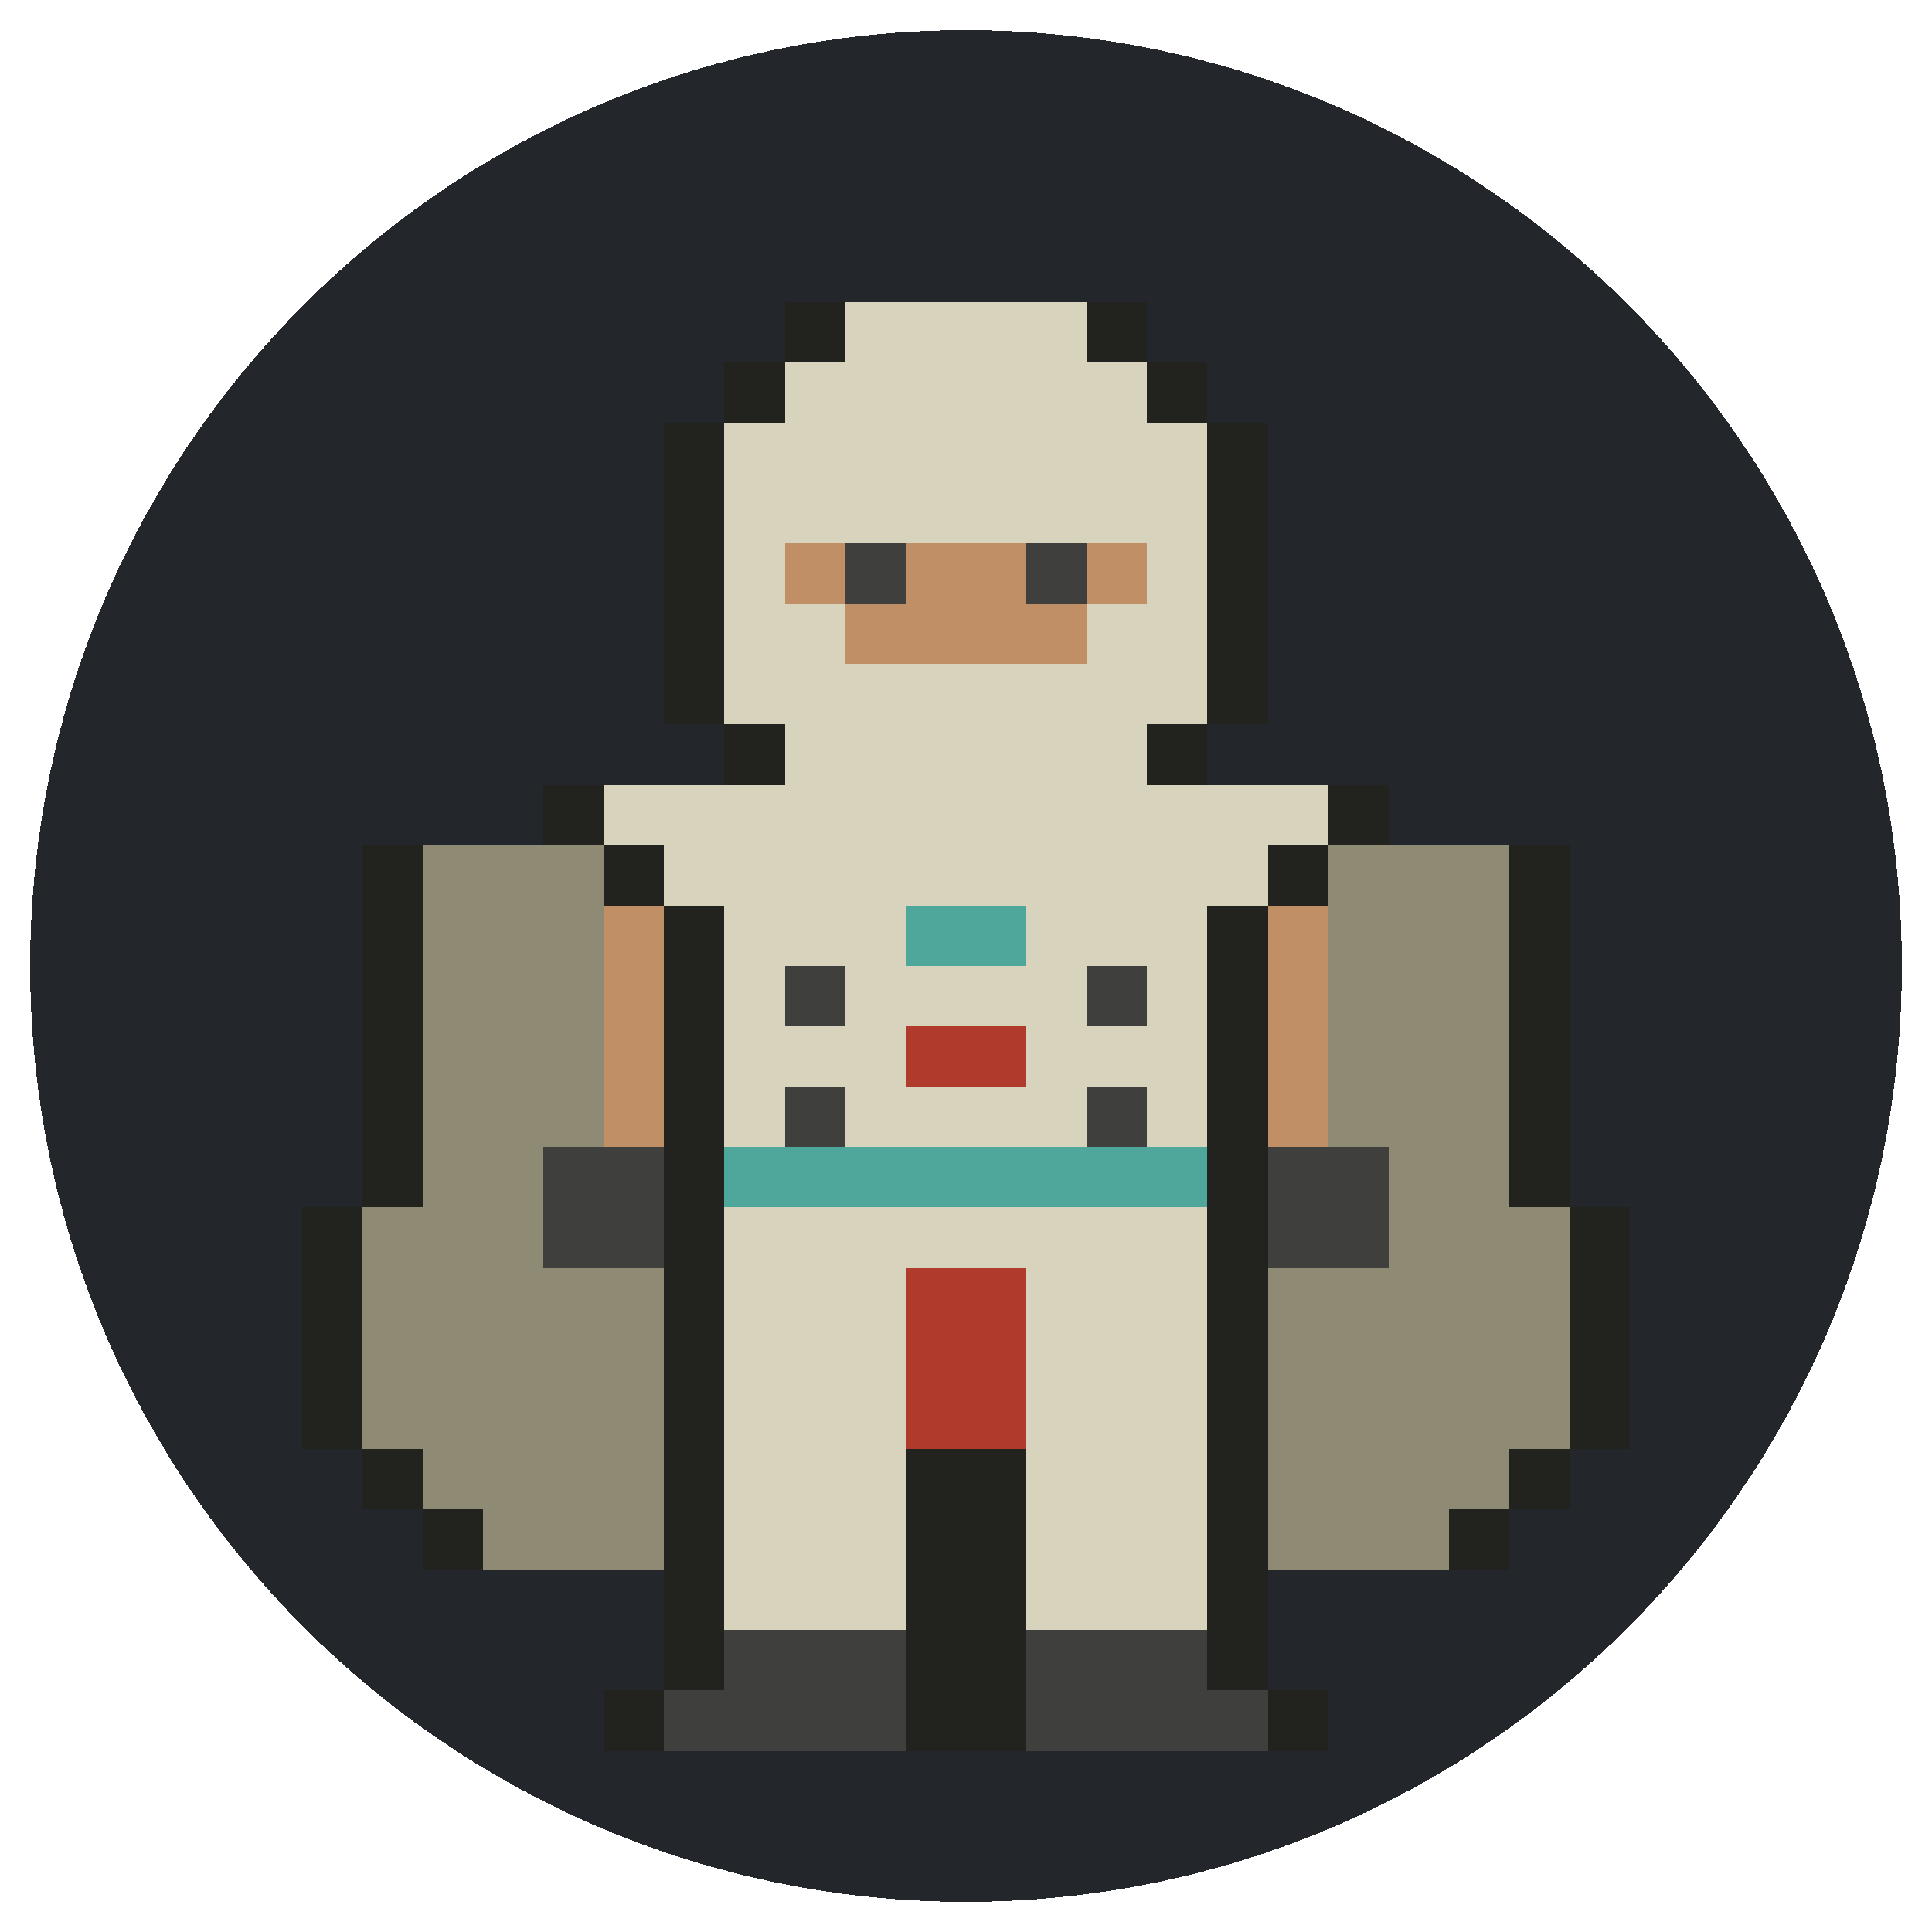
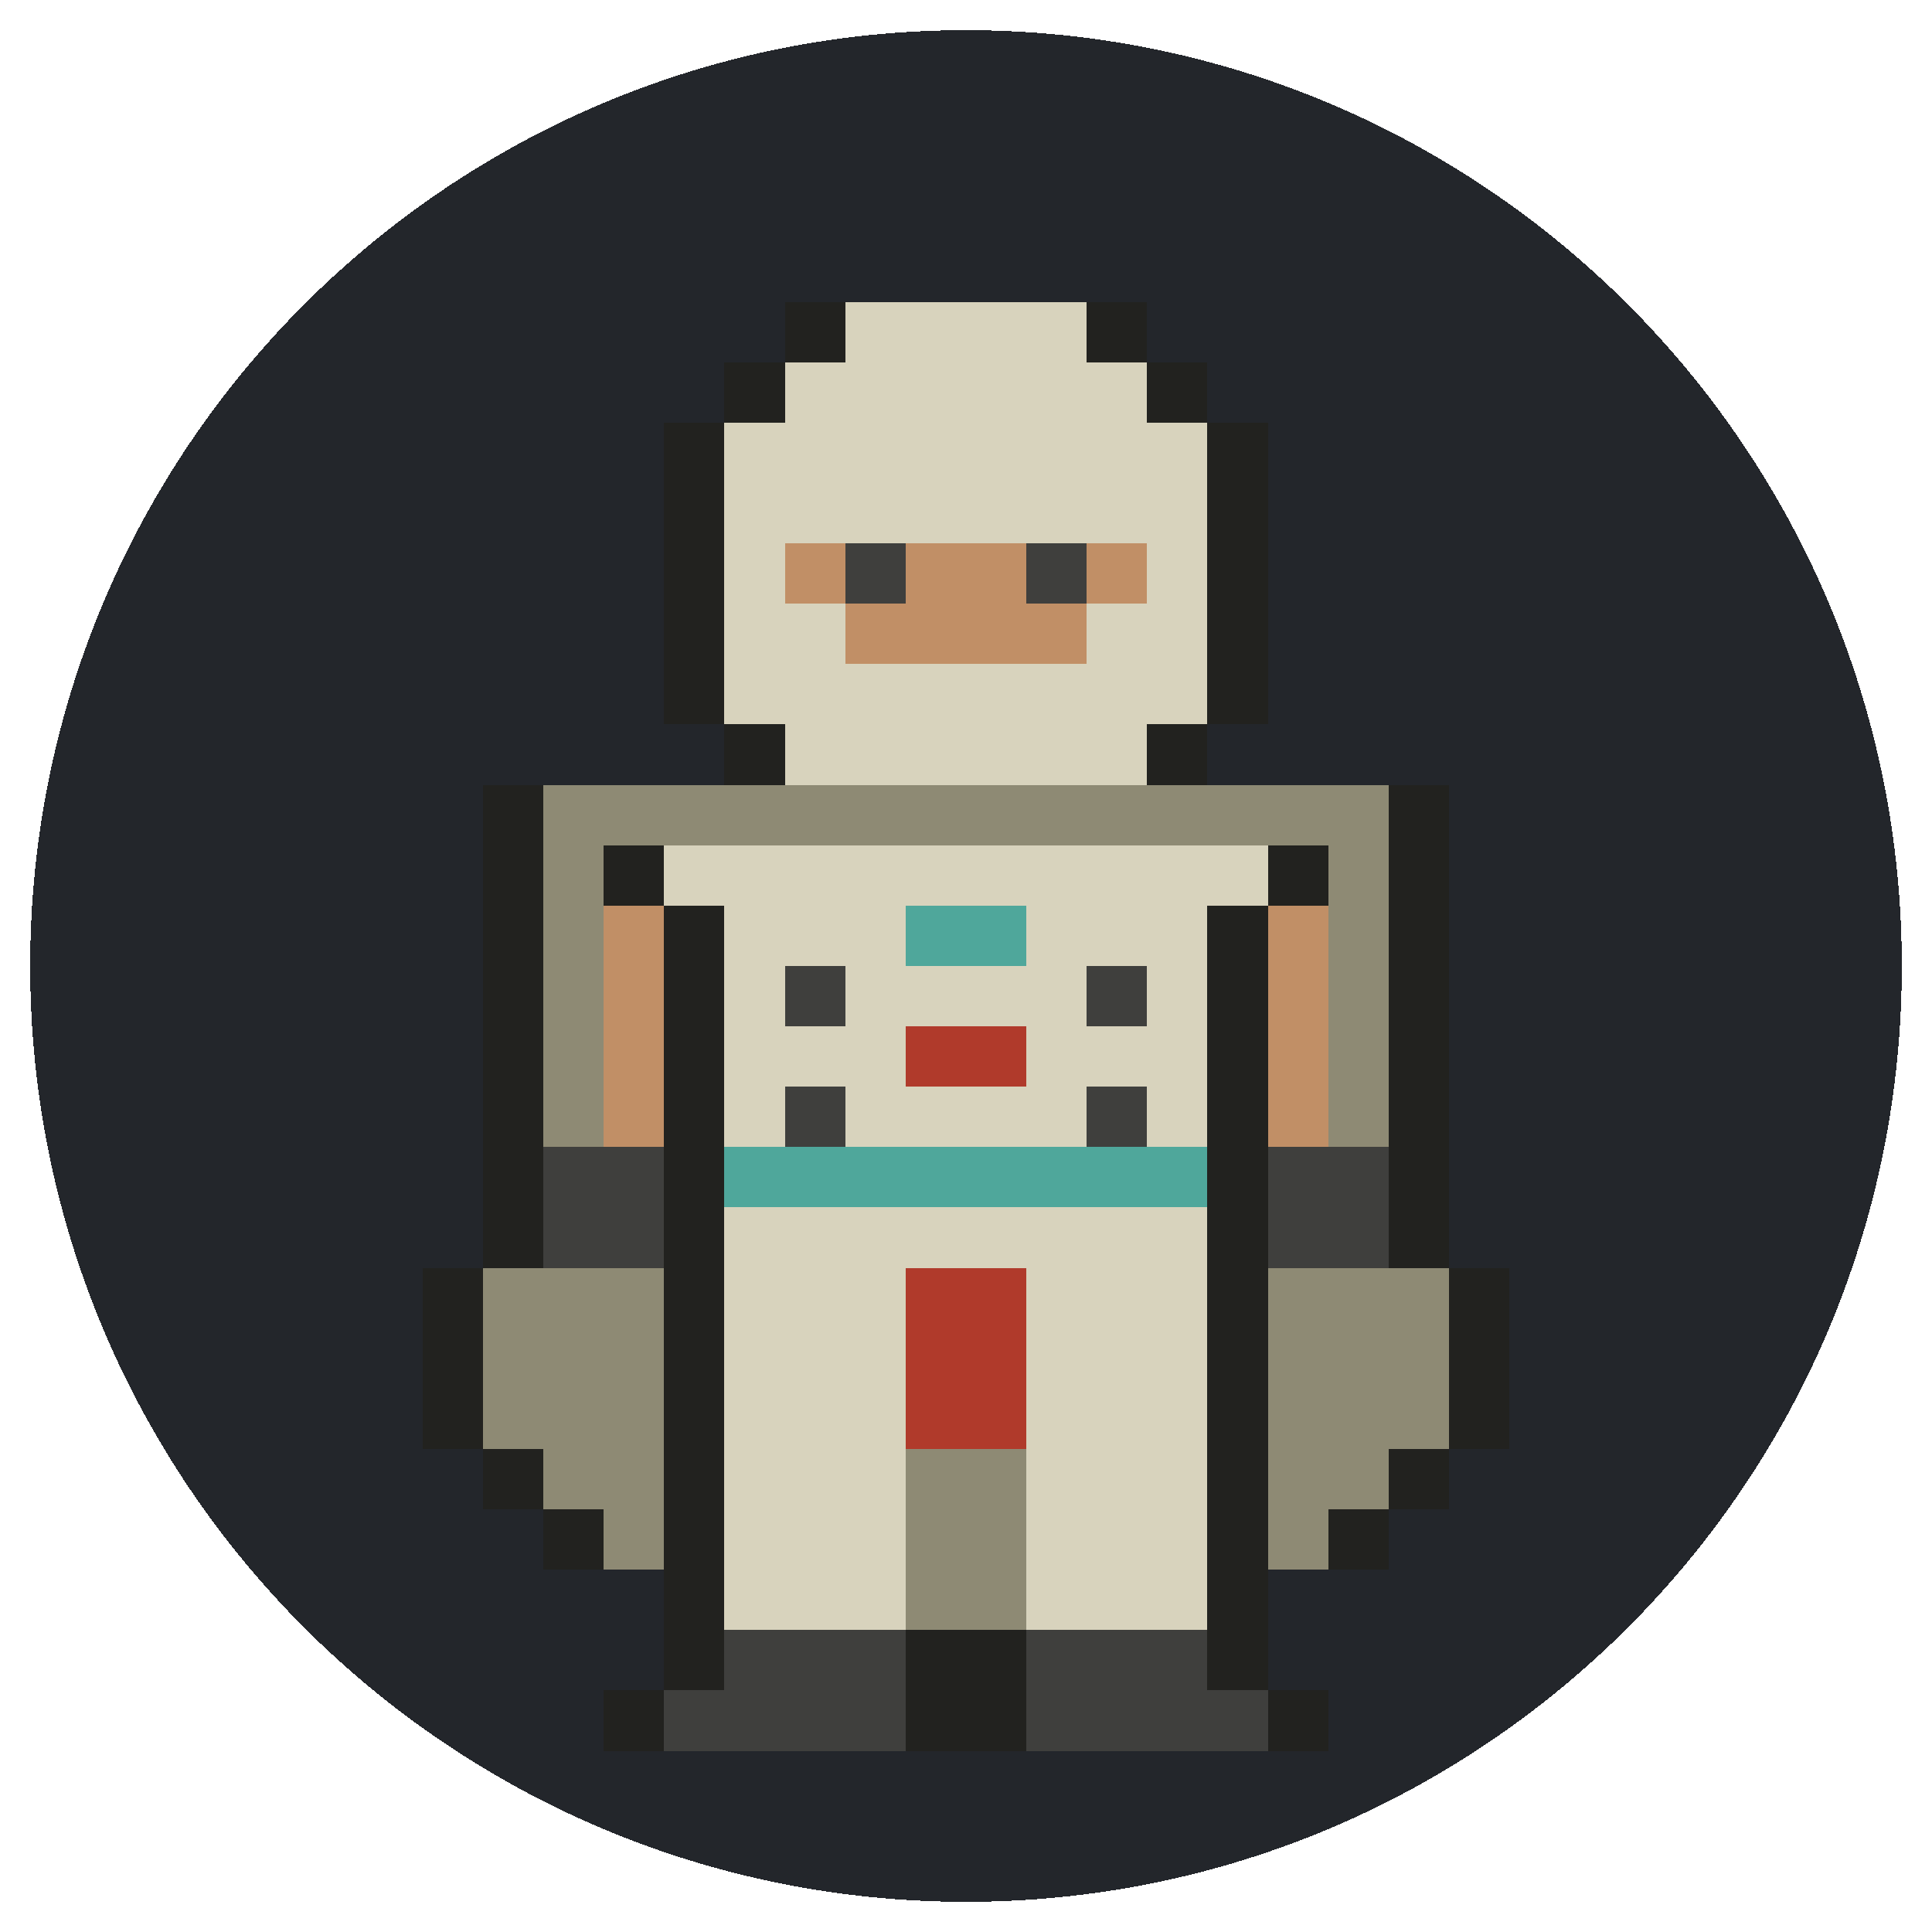
<svg xmlns="http://www.w3.org/2000/svg" viewBox="0 0 32 32" width="32" height="32" shape-rendering="crispEdges" role="img" aria-label="Graceful Shell">
  <circle cx="16" cy="16" r="15.5" fill="#23262b" />
  <rect x="13" y="5" width="1" height="1" fill="#22221f" />
  <rect x="14" y="5" width="4" height="1" fill="#d8d3bd" />
  <rect x="18" y="5" width="1" height="1" fill="#22221f" />
  <rect x="12" y="6" width="1" height="1" fill="#22221f" />
  <rect x="13" y="6" width="6" height="1" fill="#d8d3bd" />
  <rect x="19" y="6" width="1" height="1" fill="#22221f" />
  <rect x="11" y="7" width="1" height="1" fill="#22221f" />
  <rect x="12" y="7" width="8" height="1" fill="#d8d3bd" />
  <rect x="20" y="7" width="1" height="1" fill="#22221f" />
  <rect x="11" y="8" width="1" height="1" fill="#22221f" />
  <rect x="12" y="8" width="8" height="1" fill="#d8d3bd" />
  <rect x="20" y="8" width="1" height="1" fill="#22221f" />
  <rect x="11" y="9" width="1" height="1" fill="#22221f" />
  <rect x="12" y="9" width="1" height="1" fill="#d8d3bd" />
  <rect x="13" y="9" width="1" height="1" fill="#c18f66" />
  <rect x="14" y="9" width="1" height="1" fill="#3f3f3d" />
  <rect x="15" y="9" width="2" height="1" fill="#c18f66" />
  <rect x="17" y="9" width="1" height="1" fill="#3f3f3d" />
  <rect x="18" y="9" width="1" height="1" fill="#c18f66" />
  <rect x="19" y="9" width="1" height="1" fill="#d8d3bd" />
  <rect x="20" y="9" width="1" height="1" fill="#22221f" />
  <rect x="11" y="10" width="1" height="1" fill="#22221f" />
  <rect x="12" y="10" width="2" height="1" fill="#d8d3bd" />
  <rect x="14" y="10" width="4" height="1" fill="#c18f66" />
  <rect x="18" y="10" width="2" height="1" fill="#d8d3bd" />
  <rect x="20" y="10" width="1" height="1" fill="#22221f" />
  <rect x="11" y="11" width="1" height="1" fill="#22221f" />
  <rect x="12" y="11" width="8" height="1" fill="#d8d3bd" />
  <rect x="20" y="11" width="1" height="1" fill="#22221f" />
  <rect x="12" y="12" width="1" height="1" fill="#22221f" />
  <rect x="13" y="12" width="6" height="1" fill="#d8d3bd" />
  <rect x="19" y="12" width="1" height="1" fill="#22221f" />
-   <rect x="9" y="13" width="1" height="1" fill="#22221f" />
-   <rect x="10" y="13" width="12" height="1" fill="#d8d3bd" />
-   <rect x="22" y="13" width="1" height="1" fill="#22221f" />
-   <rect x="6" y="14" width="1" height="1" fill="#22221f" />
-   <rect x="7" y="14" width="3" height="1" fill="#8e8a74" />
+   <rect x="8" y="13" width="1" height="1" fill="#22221f" />
+   <rect x="9" y="13" width="14" height="1" fill="#8e8a74" />
+   <rect x="23" y="13" width="1" height="1" fill="#22221f" />
+   <rect x="8" y="14" width="1" height="1" fill="#22221f" />
+   <rect x="9" y="14" width="1" height="1" fill="#8e8a74" />
  <rect x="10" y="14" width="1" height="1" fill="#22221f" />
  <rect x="11" y="14" width="10" height="1" fill="#d8d3bd" />
  <rect x="21" y="14" width="1" height="1" fill="#22221f" />
-   <rect x="22" y="14" width="3" height="1" fill="#8e8a74" />
-   <rect x="25" y="14" width="1" height="1" fill="#22221f" />
-   <rect x="6" y="15" width="1" height="1" fill="#22221f" />
-   <rect x="7" y="15" width="3" height="1" fill="#8e8a74" />
+   <rect x="22" y="14" width="1" height="1" fill="#8e8a74" />
+   <rect x="23" y="14" width="1" height="1" fill="#22221f" />
+   <rect x="8" y="15" width="1" height="1" fill="#22221f" />
+   <rect x="9" y="15" width="1" height="1" fill="#8e8a74" />
  <rect x="10" y="15" width="1" height="1" fill="#c18f66" />
  <rect x="11" y="15" width="1" height="1" fill="#22221f" />
  <rect x="12" y="15" width="3" height="1" fill="#d8d3bd" />
  <rect x="15" y="15" width="2" height="1" fill="#4fa79b" />
  <rect x="17" y="15" width="3" height="1" fill="#d8d3bd" />
  <rect x="20" y="15" width="1" height="1" fill="#22221f" />
  <rect x="21" y="15" width="1" height="1" fill="#c18f66" />
-   <rect x="22" y="15" width="3" height="1" fill="#8e8a74" />
-   <rect x="25" y="15" width="1" height="1" fill="#22221f" />
-   <rect x="6" y="16" width="1" height="1" fill="#22221f" />
-   <rect x="7" y="16" width="3" height="1" fill="#8e8a74" />
+   <rect x="22" y="15" width="1" height="1" fill="#8e8a74" />
+   <rect x="23" y="15" width="1" height="1" fill="#22221f" />
+   <rect x="8" y="16" width="1" height="1" fill="#22221f" />
+   <rect x="9" y="16" width="1" height="1" fill="#8e8a74" />
  <rect x="10" y="16" width="1" height="1" fill="#c18f66" />
  <rect x="11" y="16" width="1" height="1" fill="#22221f" />
  <rect x="12" y="16" width="1" height="1" fill="#d8d3bd" />
  <rect x="13" y="16" width="1" height="1" fill="#3f3f3d" />
  <rect x="14" y="16" width="4" height="1" fill="#d8d3bd" />
  <rect x="18" y="16" width="1" height="1" fill="#3f3f3d" />
  <rect x="19" y="16" width="1" height="1" fill="#d8d3bd" />
  <rect x="20" y="16" width="1" height="1" fill="#22221f" />
  <rect x="21" y="16" width="1" height="1" fill="#c18f66" />
-   <rect x="22" y="16" width="3" height="1" fill="#8e8a74" />
-   <rect x="25" y="16" width="1" height="1" fill="#22221f" />
-   <rect x="6" y="17" width="1" height="1" fill="#22221f" />
-   <rect x="7" y="17" width="3" height="1" fill="#8e8a74" />
+   <rect x="22" y="16" width="1" height="1" fill="#8e8a74" />
+   <rect x="23" y="16" width="1" height="1" fill="#22221f" />
+   <rect x="8" y="17" width="1" height="1" fill="#22221f" />
+   <rect x="9" y="17" width="1" height="1" fill="#8e8a74" />
  <rect x="10" y="17" width="1" height="1" fill="#c18f66" />
  <rect x="11" y="17" width="1" height="1" fill="#22221f" />
  <rect x="12" y="17" width="3" height="1" fill="#d8d3bd" />
  <rect x="15" y="17" width="2" height="1" fill="#b03a2b" />
  <rect x="17" y="17" width="3" height="1" fill="#d8d3bd" />
  <rect x="20" y="17" width="1" height="1" fill="#22221f" />
  <rect x="21" y="17" width="1" height="1" fill="#c18f66" />
-   <rect x="22" y="17" width="3" height="1" fill="#8e8a74" />
-   <rect x="25" y="17" width="1" height="1" fill="#22221f" />
-   <rect x="6" y="18" width="1" height="1" fill="#22221f" />
-   <rect x="7" y="18" width="3" height="1" fill="#8e8a74" />
+   <rect x="22" y="17" width="1" height="1" fill="#8e8a74" />
+   <rect x="23" y="17" width="1" height="1" fill="#22221f" />
+   <rect x="8" y="18" width="1" height="1" fill="#22221f" />
+   <rect x="9" y="18" width="1" height="1" fill="#8e8a74" />
  <rect x="10" y="18" width="1" height="1" fill="#c18f66" />
  <rect x="11" y="18" width="1" height="1" fill="#22221f" />
  <rect x="12" y="18" width="1" height="1" fill="#d8d3bd" />
  <rect x="13" y="18" width="1" height="1" fill="#3f3f3d" />
  <rect x="14" y="18" width="4" height="1" fill="#d8d3bd" />
  <rect x="18" y="18" width="1" height="1" fill="#3f3f3d" />
  <rect x="19" y="18" width="1" height="1" fill="#d8d3bd" />
  <rect x="20" y="18" width="1" height="1" fill="#22221f" />
  <rect x="21" y="18" width="1" height="1" fill="#c18f66" />
-   <rect x="22" y="18" width="3" height="1" fill="#8e8a74" />
-   <rect x="25" y="18" width="1" height="1" fill="#22221f" />
-   <rect x="6" y="19" width="1" height="1" fill="#22221f" />
-   <rect x="7" y="19" width="2" height="1" fill="#8e8a74" />
+   <rect x="22" y="18" width="1" height="1" fill="#8e8a74" />
+   <rect x="23" y="18" width="1" height="1" fill="#22221f" />
+   <rect x="8" y="19" width="1" height="1" fill="#22221f" />
  <rect x="9" y="19" width="2" height="1" fill="#3f3f3d" />
  <rect x="11" y="19" width="1" height="1" fill="#22221f" />
  <rect x="12" y="19" width="8" height="1" fill="#4fa79b" />
  <rect x="20" y="19" width="1" height="1" fill="#22221f" />
  <rect x="21" y="19" width="2" height="1" fill="#3f3f3d" />
-   <rect x="23" y="19" width="2" height="1" fill="#8e8a74" />
-   <rect x="25" y="19" width="1" height="1" fill="#22221f" />
-   <rect x="5" y="20" width="1" height="1" fill="#22221f" />
-   <rect x="6" y="20" width="3" height="1" fill="#8e8a74" />
+   <rect x="23" y="19" width="1" height="1" fill="#22221f" />
+   <rect x="8" y="20" width="1" height="1" fill="#22221f" />
  <rect x="9" y="20" width="2" height="1" fill="#3f3f3d" />
  <rect x="11" y="20" width="1" height="1" fill="#22221f" />
  <rect x="12" y="20" width="8" height="1" fill="#d8d3bd" />
  <rect x="20" y="20" width="1" height="1" fill="#22221f" />
  <rect x="21" y="20" width="2" height="1" fill="#3f3f3d" />
-   <rect x="23" y="20" width="3" height="1" fill="#8e8a74" />
-   <rect x="26" y="20" width="1" height="1" fill="#22221f" />
-   <rect x="5" y="21" width="1" height="1" fill="#22221f" />
-   <rect x="6" y="21" width="5" height="1" fill="#8e8a74" />
+   <rect x="23" y="20" width="1" height="1" fill="#22221f" />
+   <rect x="7" y="21" width="1" height="1" fill="#22221f" />
+   <rect x="8" y="21" width="3" height="1" fill="#8e8a74" />
  <rect x="11" y="21" width="1" height="1" fill="#22221f" />
  <rect x="12" y="21" width="3" height="1" fill="#d8d3bd" />
  <rect x="15" y="21" width="2" height="1" fill="#b03a2b" />
  <rect x="17" y="21" width="3" height="1" fill="#d8d3bd" />
  <rect x="20" y="21" width="1" height="1" fill="#22221f" />
-   <rect x="21" y="21" width="5" height="1" fill="#8e8a74" />
-   <rect x="26" y="21" width="1" height="1" fill="#22221f" />
-   <rect x="5" y="22" width="1" height="1" fill="#22221f" />
-   <rect x="6" y="22" width="5" height="1" fill="#8e8a74" />
+   <rect x="21" y="21" width="3" height="1" fill="#8e8a74" />
+   <rect x="24" y="21" width="1" height="1" fill="#22221f" />
+   <rect x="7" y="22" width="1" height="1" fill="#22221f" />
+   <rect x="8" y="22" width="3" height="1" fill="#8e8a74" />
  <rect x="11" y="22" width="1" height="1" fill="#22221f" />
  <rect x="12" y="22" width="3" height="1" fill="#d8d3bd" />
  <rect x="15" y="22" width="2" height="1" fill="#b03a2b" />
  <rect x="17" y="22" width="3" height="1" fill="#d8d3bd" />
  <rect x="20" y="22" width="1" height="1" fill="#22221f" />
-   <rect x="21" y="22" width="5" height="1" fill="#8e8a74" />
-   <rect x="26" y="22" width="1" height="1" fill="#22221f" />
-   <rect x="5" y="23" width="1" height="1" fill="#22221f" />
-   <rect x="6" y="23" width="5" height="1" fill="#8e8a74" />
+   <rect x="21" y="22" width="3" height="1" fill="#8e8a74" />
+   <rect x="24" y="22" width="1" height="1" fill="#22221f" />
+   <rect x="7" y="23" width="1" height="1" fill="#22221f" />
+   <rect x="8" y="23" width="3" height="1" fill="#8e8a74" />
  <rect x="11" y="23" width="1" height="1" fill="#22221f" />
  <rect x="12" y="23" width="3" height="1" fill="#d8d3bd" />
  <rect x="15" y="23" width="2" height="1" fill="#b03a2b" />
  <rect x="17" y="23" width="3" height="1" fill="#d8d3bd" />
  <rect x="20" y="23" width="1" height="1" fill="#22221f" />
-   <rect x="21" y="23" width="5" height="1" fill="#8e8a74" />
-   <rect x="26" y="23" width="1" height="1" fill="#22221f" />
-   <rect x="6" y="24" width="1" height="1" fill="#22221f" />
-   <rect x="7" y="24" width="4" height="1" fill="#8e8a74" />
+   <rect x="21" y="23" width="3" height="1" fill="#8e8a74" />
+   <rect x="24" y="23" width="1" height="1" fill="#22221f" />
+   <rect x="8" y="24" width="1" height="1" fill="#22221f" />
+   <rect x="9" y="24" width="2" height="1" fill="#8e8a74" />
  <rect x="11" y="24" width="1" height="1" fill="#22221f" />
  <rect x="12" y="24" width="3" height="1" fill="#d8d3bd" />
-   <rect x="15" y="24" width="2" height="1" fill="#22221f" />
+   <rect x="15" y="24" width="2" height="1" fill="#8e8a74" />
  <rect x="17" y="24" width="3" height="1" fill="#d8d3bd" />
  <rect x="20" y="24" width="1" height="1" fill="#22221f" />
-   <rect x="21" y="24" width="4" height="1" fill="#8e8a74" />
-   <rect x="25" y="24" width="1" height="1" fill="#22221f" />
-   <rect x="7" y="25" width="1" height="1" fill="#22221f" />
-   <rect x="8" y="25" width="3" height="1" fill="#8e8a74" />
+   <rect x="21" y="24" width="2" height="1" fill="#8e8a74" />
+   <rect x="23" y="24" width="1" height="1" fill="#22221f" />
+   <rect x="9" y="25" width="1" height="1" fill="#22221f" />
+   <rect x="10" y="25" width="1" height="1" fill="#8e8a74" />
  <rect x="11" y="25" width="1" height="1" fill="#22221f" />
  <rect x="12" y="25" width="3" height="1" fill="#d8d3bd" />
-   <rect x="15" y="25" width="2" height="1" fill="#22221f" />
+   <rect x="15" y="25" width="2" height="1" fill="#8e8a74" />
  <rect x="17" y="25" width="3" height="1" fill="#d8d3bd" />
  <rect x="20" y="25" width="1" height="1" fill="#22221f" />
-   <rect x="21" y="25" width="3" height="1" fill="#8e8a74" />
-   <rect x="24" y="25" width="1" height="1" fill="#22221f" />
+   <rect x="21" y="25" width="1" height="1" fill="#8e8a74" />
+   <rect x="22" y="25" width="1" height="1" fill="#22221f" />
  <rect x="11" y="26" width="1" height="1" fill="#22221f" />
  <rect x="12" y="26" width="3" height="1" fill="#d8d3bd" />
-   <rect x="15" y="26" width="2" height="1" fill="#22221f" />
+   <rect x="15" y="26" width="2" height="1" fill="#8e8a74" />
  <rect x="17" y="26" width="3" height="1" fill="#d8d3bd" />
  <rect x="20" y="26" width="1" height="1" fill="#22221f" />
  <rect x="11" y="27" width="1" height="1" fill="#22221f" />
  <rect x="12" y="27" width="3" height="1" fill="#3f3f3d" />
  <rect x="15" y="27" width="2" height="1" fill="#22221f" />
  <rect x="17" y="27" width="3" height="1" fill="#3f3f3d" />
  <rect x="20" y="27" width="1" height="1" fill="#22221f" />
  <rect x="10" y="28" width="1" height="1" fill="#22221f" />
  <rect x="11" y="28" width="4" height="1" fill="#3f3f3d" />
  <rect x="15" y="28" width="2" height="1" fill="#22221f" />
  <rect x="17" y="28" width="4" height="1" fill="#3f3f3d" />
  <rect x="21" y="28" width="1" height="1" fill="#22221f" />
</svg>
